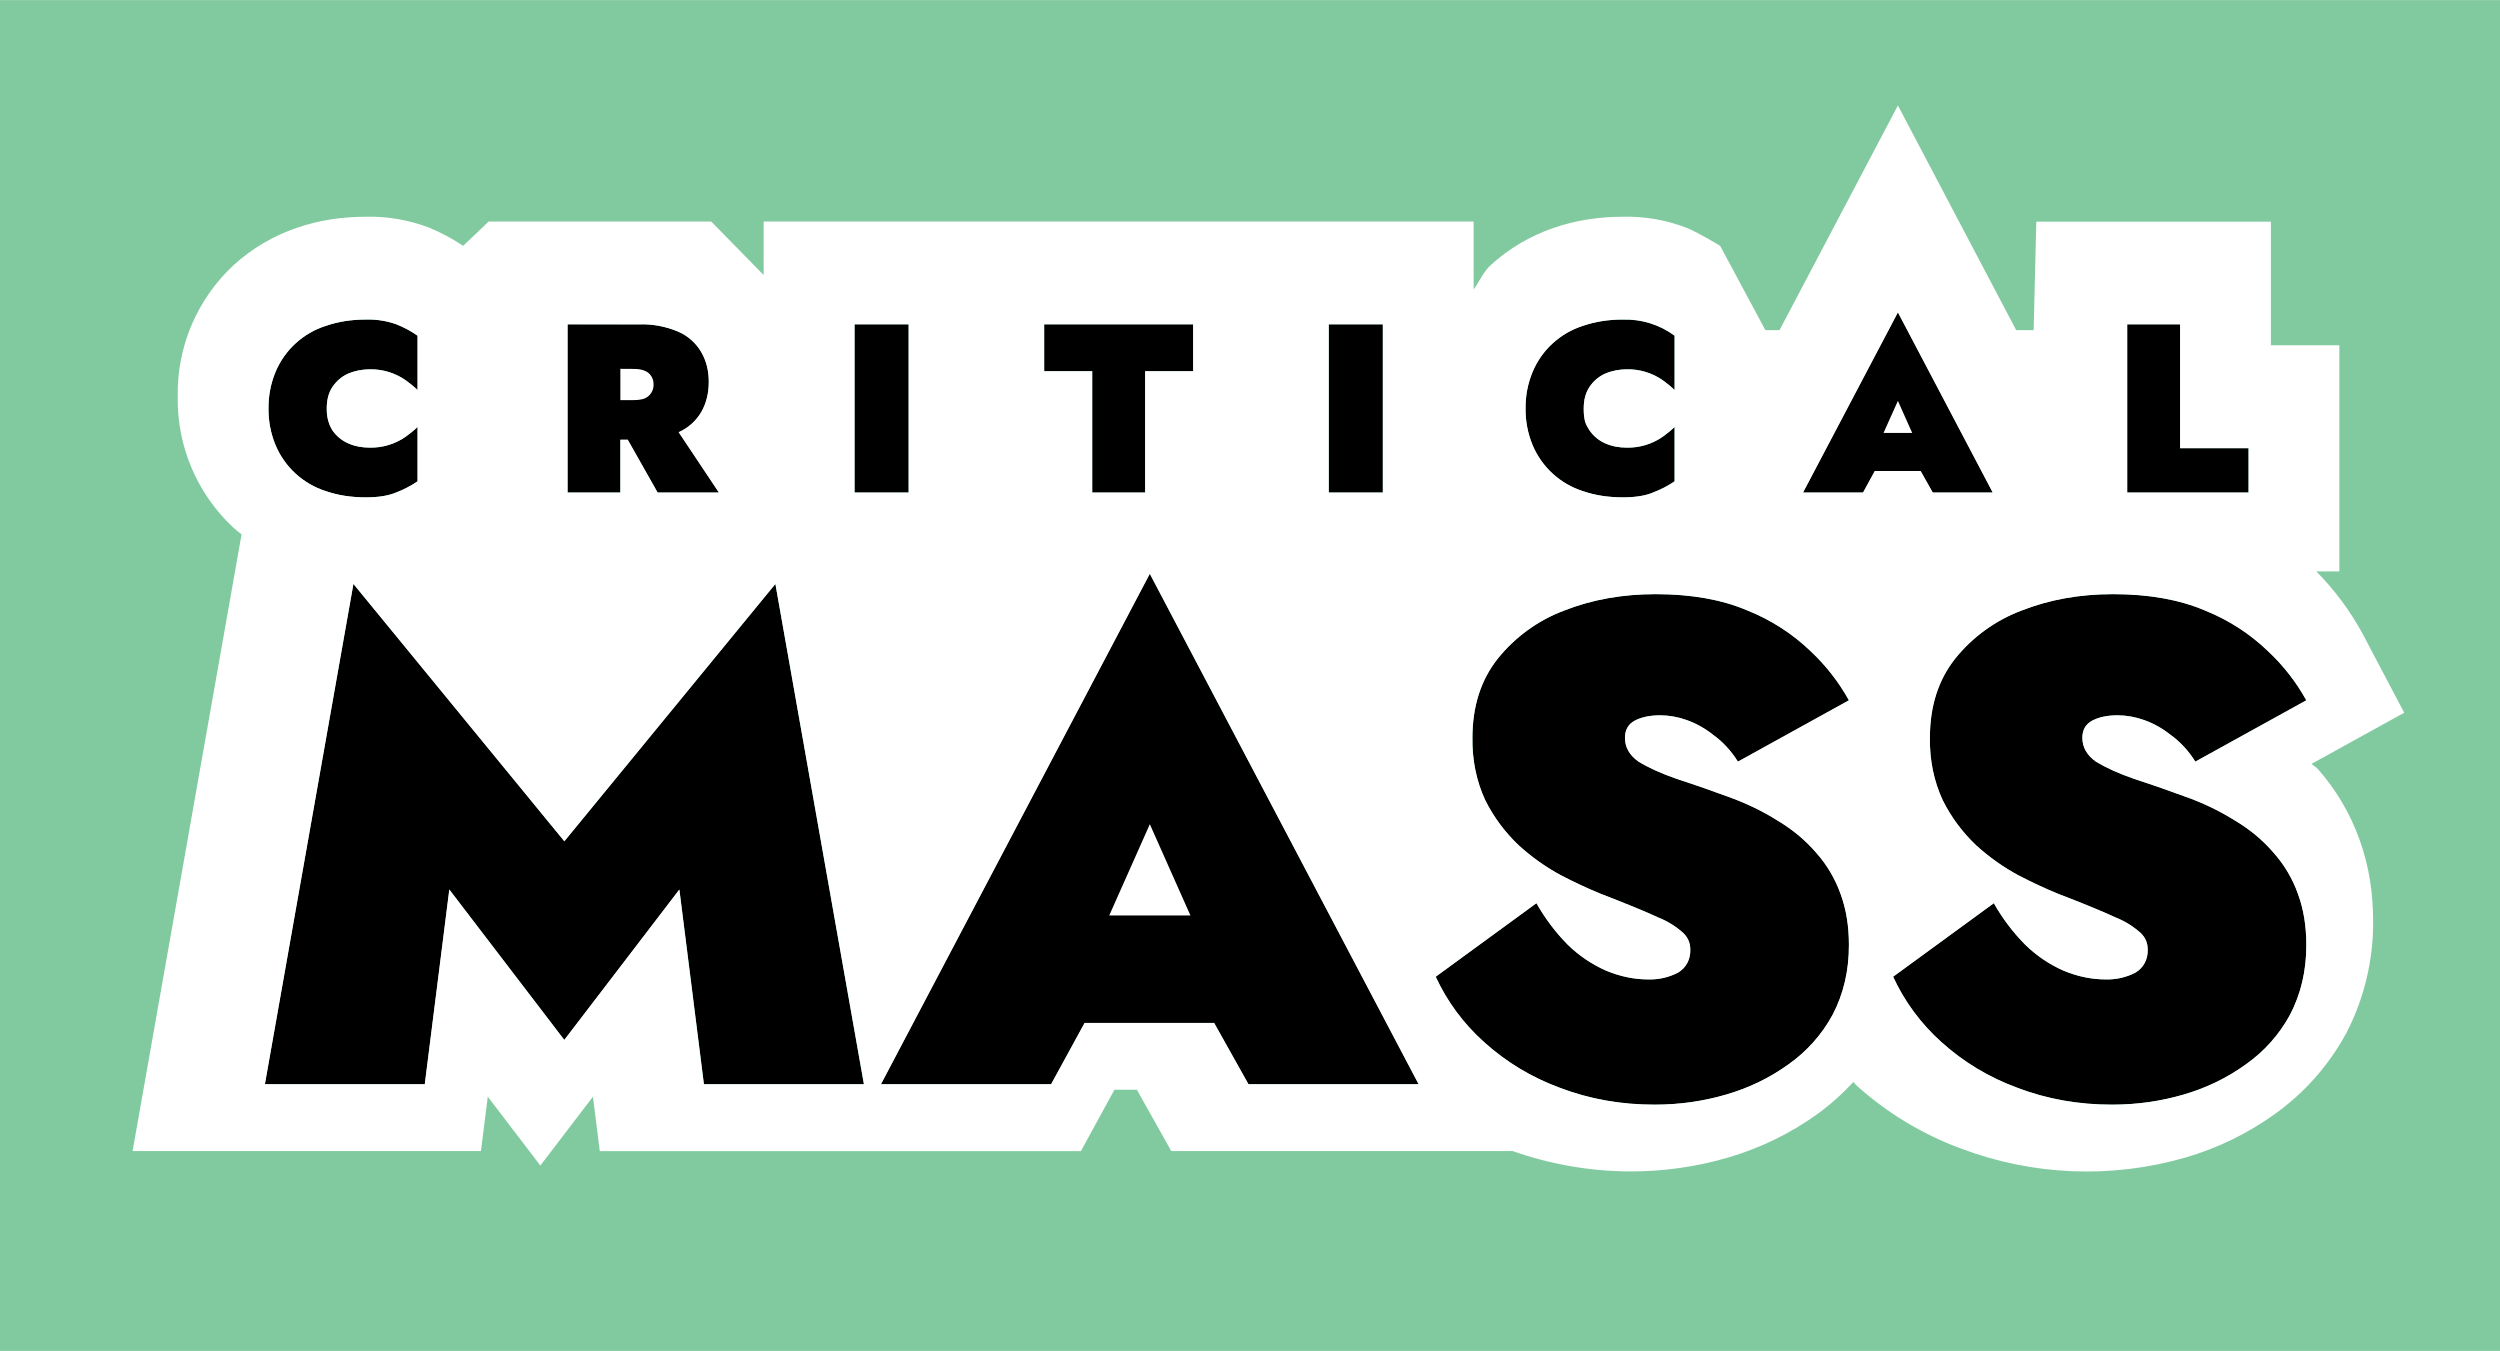
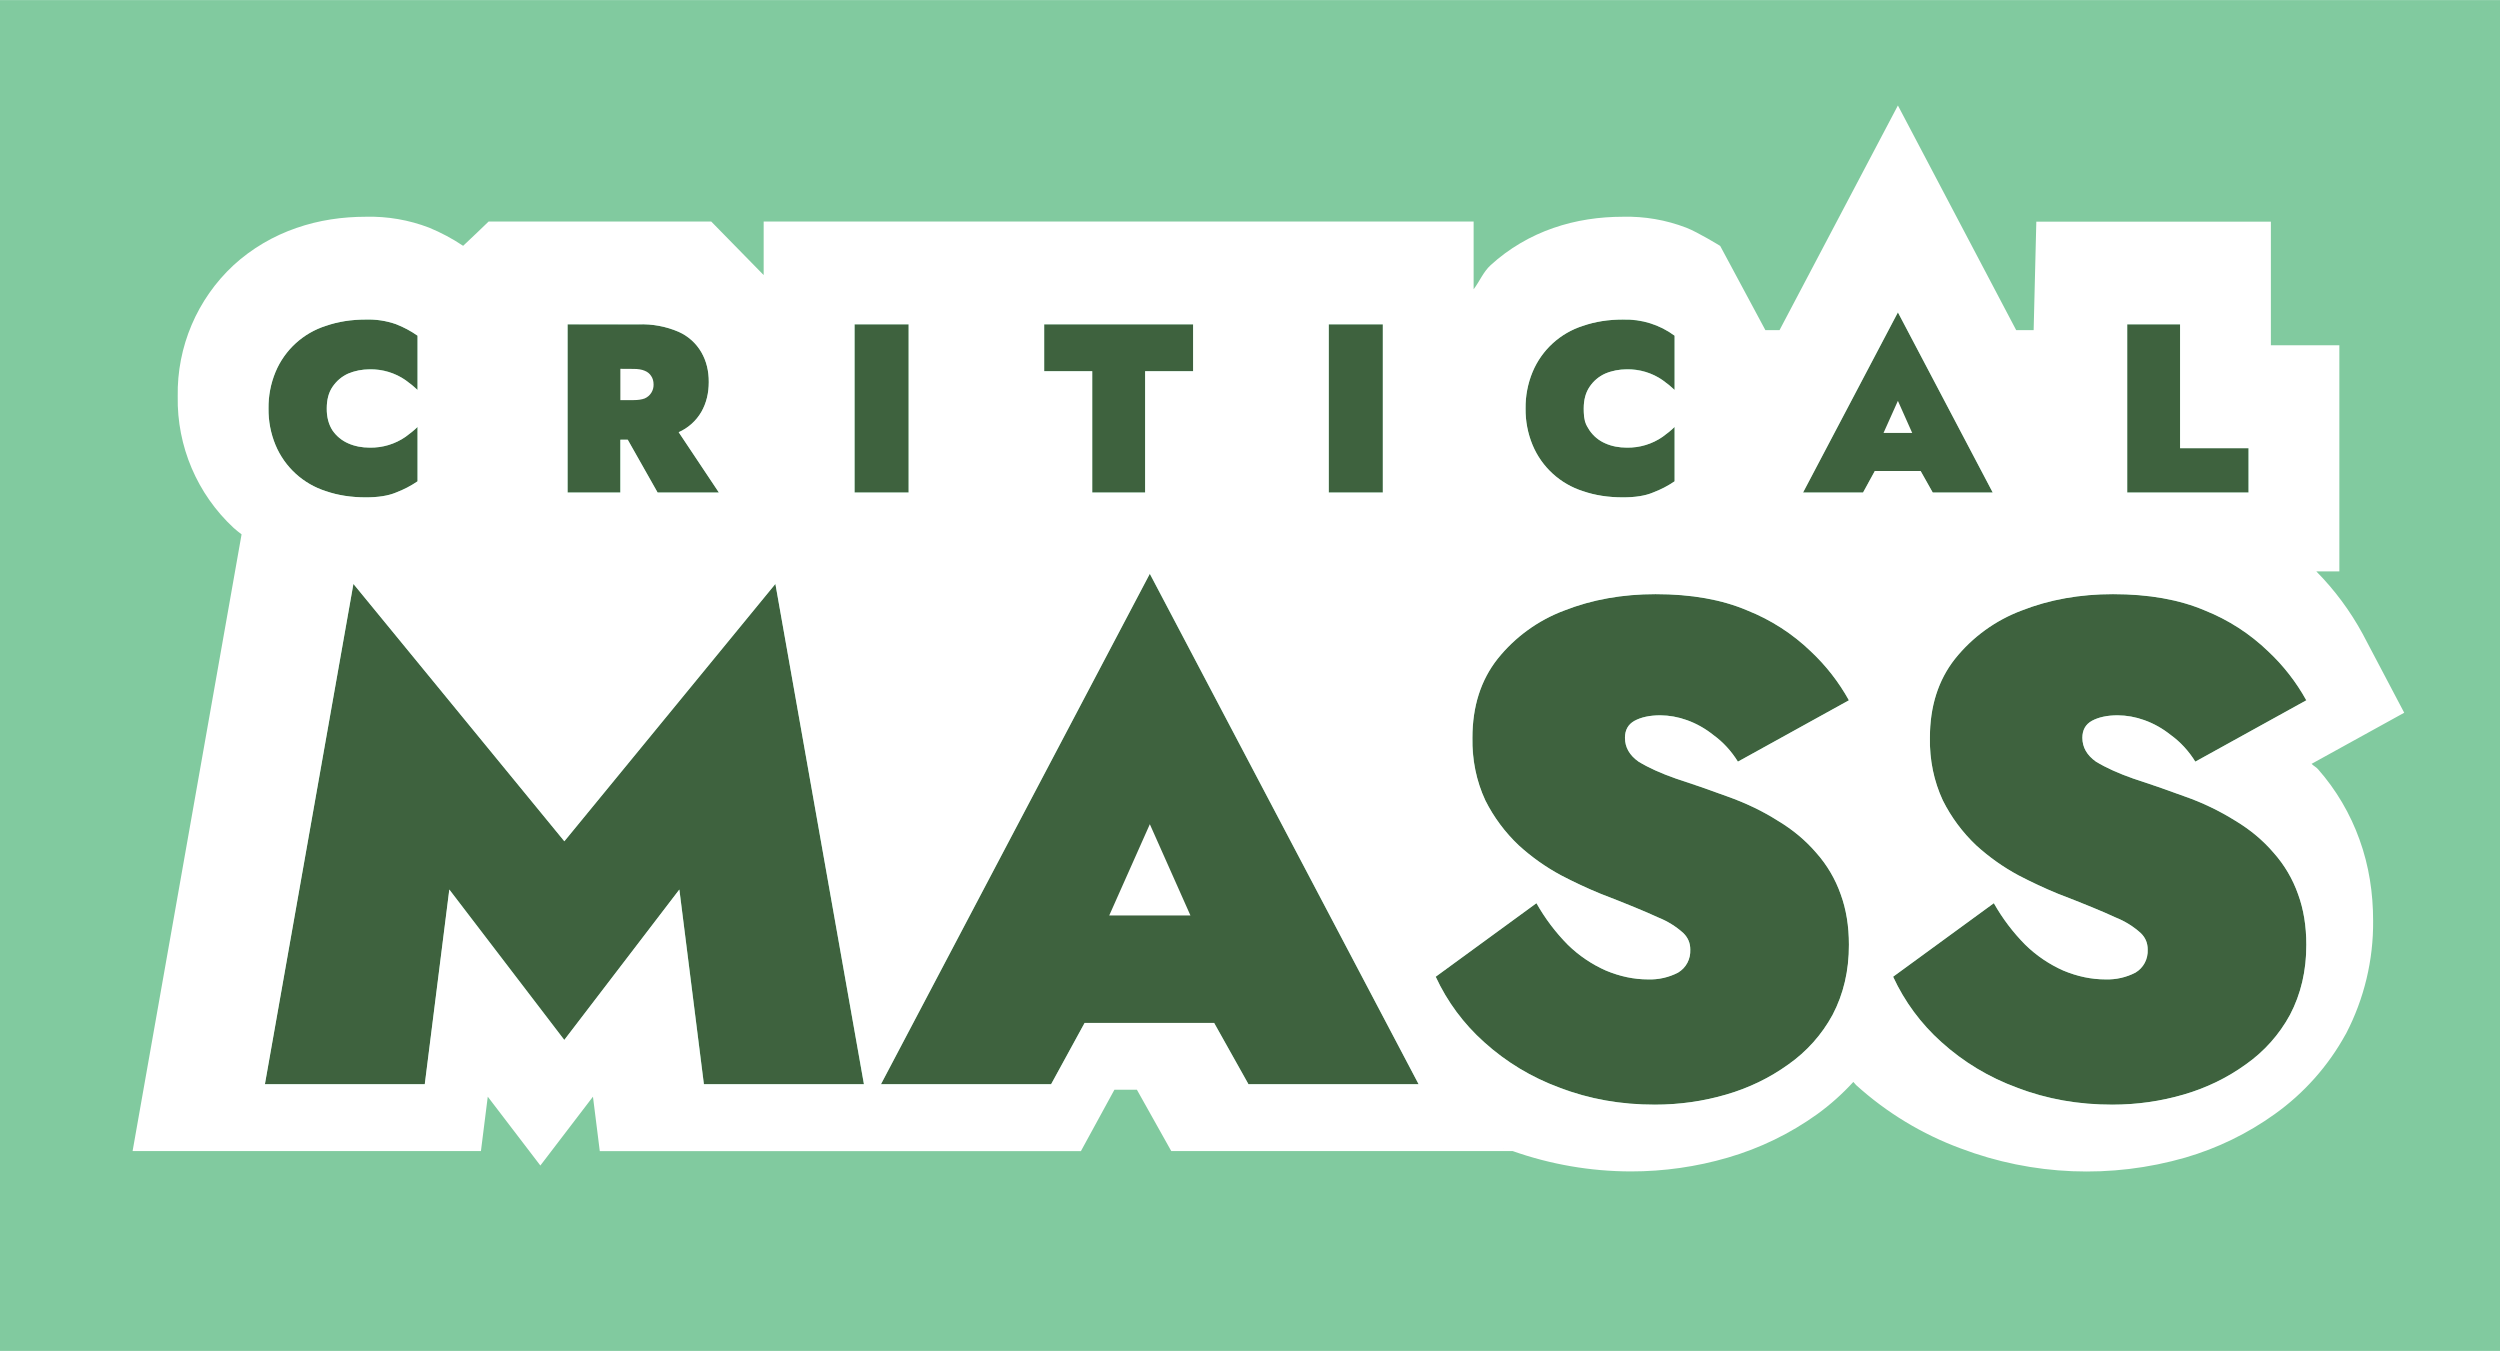
<svg xmlns="http://www.w3.org/2000/svg" viewBox="0 0 270.93 146.39">
  <path d="M-30.43 75.41H240.5V221.8H-30.43z" style="fill:#81ca9f;fill-opacity:1;stroke:none;stroke-width:19.227;stroke-dasharray:none;stroke-opacity:1;paint-order:markers stroke fill" transform="translate(30.43 -75.4)" />
-   <path d="m175.25 109.25-10.29 19.53h6.51l1.28-2.34h4.96l1.31 2.34h6.51zm-166.03.78c-1.58 0-3.02.23-4.32.68a8.8 8.8 0 0 0-5.47 5 10 10 0 0 0-.76 3.96 10 10 0 0 0 .76 3.96 8.8 8.8 0 0 0 5.47 5c1.3.45 2.74.67 4.32.67 1.34 0 2.42-.17 3.26-.52.85-.33 1.63-.73 2.34-1.22v-5.89c-.38.37-.82.73-1.3 1.07a6.6 6.6 0 0 1-3.88 1.17c-.85 0-1.64-.15-2.35-.46a4.04 4.04 0 0 1-1.69-1.41 4.27 4.27 0 0 1-.62-2.37c0-.94.2-1.72.62-2.34.43-.65 1-1.12 1.7-1.44a6.61 6.61 0 0 1 6.22.7c.48.35.92.7 1.3 1.07v-5.88c-.71-.5-1.5-.92-2.34-1.25a9 9 0 0 0-3.26-.5m136.23 0c-1.58 0-3.02.23-4.32.68a8.8 8.8 0 0 0-5.47 5 10 10 0 0 0-.76 3.96 10 10 0 0 0 .76 3.96 8.8 8.8 0 0 0 5.47 5c1.3.45 2.74.67 4.32.67 1.34 0 2.42-.17 3.25-.52.85-.33 1.64-.73 2.35-1.22v-5.89c-.38.37-.82.73-1.3 1.07a6.6 6.6 0 0 1-3.88 1.17c-.85 0-1.64-.15-2.35-.46a4.04 4.04 0 0 1-1.69-1.41 4.27 4.27 0 0 1-.63-2.37q0-1.41.63-2.34c.43-.65 1-1.12 1.7-1.44a6.6 6.6 0 0 1 6.22.7c.48.35.92.7 1.3 1.07v-5.88a8.98 8.98 0 0 0-5.6-1.74zm-114.37.52v18.23h5.72v-5.72h.8l3.24 5.72h6.64l-4.36-6.54a5.35 5.35 0 0 0 2.46-2.2c.54-.96.8-2.04.8-3.24a6.3 6.3 0 0 0-.8-3.22 5.35 5.35 0 0 0-2.47-2.22 10 10 0 0 0-4.35-.8H36.8zm31.1 0v18.23h5.86v-18.23zm20.55 0v5.08h5.2v13.15h5.74v-13.15h5.2v-5.08zm30.84 0v18.23h5.86v-18.23zm86.53 0v18.23h13.15v-4.81h-7.42v-13.42ZM94.17 137.58 65.04 192.9h18.44l3.63-6.64h14.04l3.72 6.64h18.44zm-86.3 1.1-9.6 54.22h17.34l2.66-21.1 12.46 16.3 12.47-16.3 2.66 21.1h17.33l-9.59-54.22-22.87 27.89zm141.12 1.11c-3.6 0-6.89.59-9.89 1.77a16.8 16.8 0 0 0-7.23 5.24c-1.82 2.3-2.73 5.16-2.73 8.56 0 2.6.47 4.86 1.4 6.78a17.5 17.5 0 0 0 3.62 4.87 23 23 0 0 0 4.57 3.25c1.62.83 3.05 1.5 4.28 1.99 2.8 1.08 4.9 1.94 6.27 2.58a9 9 0 0 1 2.73 1.7c.5.49.74 1.08.74 1.77 0 1.13-.44 1.96-1.33 2.5a6.6 6.6 0 0 1-3.25.74c-1.52 0-3.05-.32-4.57-.96a14 14 0 0 1-4.13-2.8 21.2 21.2 0 0 1-3.4-4.5l-10.91 7.97a21.7 21.7 0 0 0 5.24 7.08 25 25 0 0 0 8.18 4.94 28.5 28.5 0 0 0 10.33 1.85c2.66 0 5.24-.37 7.75-1.1 2.5-.75 4.74-1.83 6.71-3.26a15.75 15.75 0 0 0 4.8-5.38 15.9 15.9 0 0 0 1.77-7.6c0-2.01-.3-3.83-.89-5.46a13.5 13.5 0 0 0-2.65-4.5 16.8 16.8 0 0 0-4.14-3.46 27.5 27.5 0 0 0-5.53-2.66 147 147 0 0 0-5.53-1.92 21.3 21.3 0 0 1-4.06-1.84c-.98-.7-1.47-1.55-1.47-2.58 0-.84.34-1.45 1.03-1.85.74-.4 1.67-.59 2.8-.59.94 0 1.9.17 2.88.52q1.47.51 2.88 1.62c.98.69 1.86 1.65 2.65 2.88l12.03-6.64a21.7 21.7 0 0 0-4.13-5.31 21.2 21.2 0 0 0-6.87-4.43c-2.75-1.18-6.07-1.77-9.95-1.77m49.57 0c-3.6 0-6.89.59-9.89 1.77a16.8 16.8 0 0 0-7.23 5.24c-1.82 2.3-2.73 5.16-2.73 8.56 0 2.6.47 4.86 1.4 6.78a17.5 17.5 0 0 0 3.62 4.87c1.48 1.33 3 2.41 4.57 3.25 1.63.83 3.05 1.5 4.28 1.99 2.8 1.08 4.9 1.94 6.27 2.58a9 9 0 0 1 2.73 1.7c.5.49.74 1.08.74 1.77 0 1.13-.44 1.96-1.33 2.5a6.6 6.6 0 0 1-3.24.74c-1.53 0-3.05-.32-4.58-.96a14 14 0 0 1-4.13-2.8 21.2 21.2 0 0 1-3.4-4.5l-10.91 7.97a21.7 21.7 0 0 0 5.24 7.08 25 25 0 0 0 8.19 4.94 28.5 28.5 0 0 0 10.32 1.85c2.66 0 5.24-.37 7.75-1.1 2.5-.75 4.75-1.83 6.71-3.26a15.75 15.75 0 0 0 4.8-5.38 15.9 15.9 0 0 0 1.77-7.6c0-2.01-.3-3.83-.89-5.46a13.5 13.5 0 0 0-2.65-4.5 16.8 16.8 0 0 0-4.13-3.46 27.5 27.5 0 0 0-5.54-2.66 147 147 0 0 0-5.53-1.92 21.3 21.3 0 0 1-4.06-1.84c-.98-.7-1.47-1.55-1.47-2.58 0-.84.34-1.45 1.03-1.85.74-.4 1.67-.59 2.8-.59.94 0 1.9.17 2.88.52.99.34 1.94.88 2.88 1.62.98.69 1.87 1.65 2.65 2.88l12.03-6.64a21.7 21.7 0 0 0-4.13-5.31 21.2 21.2 0 0 0-6.86-4.43q-4.14-1.77-9.96-1.77m-66.1 60.07.06.02a.1.1 0 0 1-.03-.01h-.02z" style="-inkscape-font-specification:&quot;Jost Heavy&quot;;fill:#000;fill-opacity:1;stroke-width:2.461" transform="translate(30.43 -75.4)" />
-   <path d="m175.25 86.83-12.83 24.35h-1.53l-4.9-9.13s-2.4-1.48-3.69-1.98a17.9 17.9 0 0 0-6.85-1.18c-2.52 0-5.08.36-7.55 1.22-2.43.84-4.8 2.2-6.79 4.03-.79.72-1.19 1.75-1.84 2.61v-7.34H52.33v5.8l-5.68-5.8H22.52l-1.28 1.23-1.48 1.4a21 21 0 0 0-3.69-1.97 17.9 17.9 0 0 0-6.85-1.18c-2.52 0-5.08.36-7.54 1.22-2.44.84-4.81 2.2-6.8 4.03a18.95 18.95 0 0 0-6.05 14.23 18.97 18.97 0 0 0 6.06 14.24c.27.25.57.47.86.7l-11.81 66.83h37.75l.74-5.89 5.7 7.46 5.7-7.46.74 5.9h52.14l3.63-6.65h2.44l3.72 6.64h36.99a38.7 38.7 0 0 0 12.82 2.21c3.57 0 7.1-.5 10.52-1.5a31.9 31.9 0 0 0 9.67-4.7 26 26 0 0 0 3.92-3.5l.3.34a34.9 34.9 0 0 0 11.34 6.87 38.56 38.56 0 0 0 24.34.99 31.9 31.9 0 0 0 9.67-4.7 25.96 25.96 0 0 0 7.7-8.66l.03-.04.02-.04a26 26 0 0 0 2.93-12.23c0-2.96-.44-5.94-1.47-8.78a23.6 23.6 0 0 0-4.5-7.64c-.2-.23-.49-.36-.7-.58l10.04-5.54-4.5-8.54a30 30 0 0 0-5.03-6.78h2.5v-24.5h-7.42v-13.4h-25.42l-.29 11.76h-1.89zm0 22.42 10.28 19.53h-6.5l-1.32-2.34h-4.96l-1.28 2.34h-6.5zm-166.03.78a9 9 0 0 1 3.26.5c.85.33 1.63.75 2.34 1.25v5.88c-.38-.36-.82-.72-1.3-1.06a6.6 6.6 0 0 0-3.88-1.17c-.85 0-1.63.15-2.35.46-.7.32-1.25.8-1.69 1.44-.42.62-.62 1.4-.62 2.34s.2 1.73.62 2.37a4 4 0 0 0 1.7 1.4c.7.32 1.49.47 2.34.47a6.6 6.6 0 0 0 3.88-1.17c.48-.35.92-.7 1.3-1.07v5.89c-.71.49-1.5.9-2.34 1.22-.84.35-1.92.52-3.26.52-1.58 0-3.02-.22-4.32-.67a8.8 8.8 0 0 1-5.47-5 10 10 0 0 1-.76-3.96 10 10 0 0 1 .76-3.96 8.8 8.8 0 0 1 5.47-5c1.3-.45 2.74-.68 4.32-.68m136.23 0a8.9 8.9 0 0 1 5.6 1.75v5.88c-.38-.36-.82-.72-1.3-1.06a6.6 6.6 0 0 0-3.88-1.17c-.85 0-1.64.15-2.35.46a4 4 0 0 0-1.69 1.44q-.63.93-.63 2.34c0 1.41.21 1.73.63 2.37.43.62 1 1.1 1.7 1.4.7.32 1.49.47 2.34.47a6.6 6.6 0 0 0 3.88-1.17c.48-.35.92-.7 1.3-1.07v5.89c-.71.49-1.5.9-2.35 1.22-.83.35-1.91.52-3.25.52-1.58 0-3.02-.22-4.32-.67a8.8 8.8 0 0 1-5.47-5 10 10 0 0 1-.76-3.96 10 10 0 0 1 .76-3.96 8.8 8.8 0 0 1 5.47-5c1.3-.45 2.74-.68 4.32-.68m-114.37.52h7.68a10 10 0 0 1 4.35.81 5.35 5.35 0 0 1 2.47 2.22c.54.93.8 2 .8 3.22 0 1.2-.26 2.28-.8 3.23a5.35 5.35 0 0 1-2.46 2.21l4.36 6.54h-6.64l-3.24-5.73h-.8v5.73h-5.72zm31.1 0h5.86v18.23h-5.86zm20.55 0h16.14v5.08h-5.2v13.15h-5.73v-13.15h-5.21zm30.84 0h5.86v18.23h-5.86zm86.53 0h5.73v13.42h7.42v4.81H200.1zm-163.3 4.82v3.39h1.44q.72 0 1.2-.18a1.6 1.6 0 0 0 .96-1.51c0-.37-.09-.67-.26-.92-.16-.26-.4-.45-.7-.57-.32-.14-.72-.2-1.2-.2zm138.45 3.47-1.56 3.48h3.11zm-81.07 18.74 29.13 55.32h-18.44l-3.72-6.64H87.11l-3.63 6.64H65.04Zm-86.31 1.1 22.86 27.89 22.87-27.89 9.6 54.22H45.85l-2.66-21.1-12.47 16.3-12.46-16.3-2.66 21.1H-1.72Zm141.12 1.11c3.88 0 7.2.59 9.95 1.77a21.2 21.2 0 0 1 6.87 4.43 21.7 21.7 0 0 1 4.13 5.3l-12.03 6.65a10.1 10.1 0 0 0-2.65-2.88 10 10 0 0 0-2.88-1.62 8.7 8.7 0 0 0-2.88-.52c-1.13 0-2.06.2-2.8.6-.69.38-1.03 1-1.03 1.83 0 1.04.49 1.9 1.47 2.59 1.03.64 2.39 1.25 4.06 1.84 1.67.54 3.52 1.18 5.53 1.92 2.07.74 3.91 1.62 5.53 2.66 1.63.98 3 2.13 4.14 3.46a13.5 13.5 0 0 1 2.65 4.5c.6 1.63.89 3.45.89 5.46 0 2.85-.6 5.39-1.77 7.6a15.75 15.75 0 0 1-4.8 5.38 21.8 21.8 0 0 1-6.71 3.25c-2.51.74-5.1 1.1-7.75 1.1-3.69 0-7.13-.6-10.33-1.84a25 25 0 0 1-8.18-4.94 21.7 21.7 0 0 1-5.24-7.08l10.92-7.97a21.2 21.2 0 0 0 3.39 4.5 14 14 0 0 0 4.13 2.8c1.53.64 3.05.96 4.57.96a6.6 6.6 0 0 0 3.25-.73 2.73 2.73 0 0 0 1.33-2.51c0-.7-.25-1.28-.74-1.77a9 9 0 0 0-2.73-1.7q-2.07-.96-6.27-2.58a51 51 0 0 1-4.28-2 23 23 0 0 1-4.57-3.24 17.5 17.5 0 0 1-3.62-4.87 15.34 15.34 0 0 1-1.4-6.79q0-5.085 2.73-8.55a16.8 16.8 0 0 1 7.23-5.24c3-1.18 6.3-1.77 9.89-1.77m49.57 0q5.82 0 9.96 1.77a21.2 21.2 0 0 1 6.86 4.43 21.6 21.6 0 0 1 4.13 5.3l-12.03 6.65a10.1 10.1 0 0 0-2.65-2.88 10 10 0 0 0-2.88-1.62 8.7 8.7 0 0 0-2.88-.52c-1.13 0-2.06.2-2.8.6-.69.38-1.03 1-1.03 1.83 0 1.04.5 1.9 1.47 2.59 1.04.64 2.39 1.25 4.06 1.84 1.67.54 3.52 1.18 5.53 1.92a27.5 27.5 0 0 1 5.54 2.66c1.62.98 3 2.13 4.13 3.46a13.5 13.5 0 0 1 2.65 4.5c.6 1.63.89 3.45.89 5.46 0 2.85-.6 5.39-1.77 7.6a15.75 15.75 0 0 1-4.8 5.38 21.8 21.8 0 0 1-6.7 3.25c-2.52.74-5.1 1.1-7.76 1.1-3.68 0-7.13-.6-10.32-1.84a25 25 0 0 1-8.2-4.94 21.7 21.7 0 0 1-5.23-7.08l10.92-7.97a21.2 21.2 0 0 0 3.4 4.5 14 14 0 0 0 4.12 2.8c1.53.64 3.05.96 4.58.96a6.6 6.6 0 0 0 3.24-.73 2.73 2.73 0 0 0 1.33-2.51c0-.7-.24-1.28-.74-1.77a9 9 0 0 0-2.73-1.7q-2.055-.96-6.27-2.58a51 51 0 0 1-4.28-2 23 23 0 0 1-4.57-3.24 17.5 17.5 0 0 1-3.61-4.87 15.34 15.34 0 0 1-1.4-6.79c0-3.39.9-6.24 2.72-8.55a16.8 16.8 0 0 1 7.23-5.24c3-1.18 6.3-1.77 9.89-1.77M94.18 164.72l-4.4 9.89h8.8zm38.27 35.13c.01 0 .03 0 .04.02l.03.02z" style="-inkscape-font-specification:&quot;Jost Heavy&quot;;fill:#fff;fill-opacity:1;stroke-width:2.461" transform="translate(30.43 -75.4)" />
+   <path d="m175.25 109.25-10.29 19.53h6.51l1.28-2.34h4.96l1.31 2.34h6.51zm-166.03.78c-1.58 0-3.02.23-4.32.68a8.8 8.8 0 0 0-5.47 5 10 10 0 0 0-.76 3.96 10 10 0 0 0 .76 3.96 8.8 8.8 0 0 0 5.47 5c1.3.45 2.74.67 4.32.67 1.34 0 2.42-.17 3.26-.52.85-.33 1.63-.73 2.34-1.22v-5.89c-.38.37-.82.73-1.3 1.07a6.6 6.6 0 0 1-3.88 1.17c-.85 0-1.64-.15-2.35-.46a4.04 4.04 0 0 1-1.69-1.41 4.27 4.27 0 0 1-.62-2.37c0-.94.2-1.72.62-2.34.43-.65 1-1.12 1.7-1.44a6.61 6.61 0 0 1 6.22.7c.48.35.92.7 1.3 1.07v-5.88c-.71-.5-1.5-.92-2.34-1.25a9 9 0 0 0-3.26-.5m136.23 0c-1.58 0-3.02.23-4.32.68a8.8 8.8 0 0 0-5.47 5 10 10 0 0 0-.76 3.96 10 10 0 0 0 .76 3.96 8.8 8.8 0 0 0 5.47 5c1.3.45 2.74.67 4.32.67 1.34 0 2.42-.17 3.25-.52.85-.33 1.64-.73 2.35-1.22v-5.89c-.38.37-.82.73-1.3 1.07a6.6 6.6 0 0 1-3.88 1.17c-.85 0-1.64-.15-2.35-.46a4.04 4.04 0 0 1-1.69-1.41 4.27 4.27 0 0 1-.63-2.37q0-1.41.63-2.34c.43-.65 1-1.12 1.7-1.44a6.6 6.6 0 0 1 6.22.7c.48.35.92.7 1.3 1.07v-5.88a8.98 8.98 0 0 0-5.6-1.74zm-114.37.52v18.23h5.72v-5.72h.8l3.24 5.72h6.64l-4.36-6.54a5.35 5.35 0 0 0 2.46-2.2c.54-.96.8-2.04.8-3.24a6.3 6.3 0 0 0-.8-3.22 5.35 5.35 0 0 0-2.47-2.22 10 10 0 0 0-4.35-.8H36.8zm31.1 0v18.23h5.86v-18.23zm20.55 0v5.08h5.2v13.15h5.74v-13.15h5.2v-5.08zm30.84 0v18.23h5.86v-18.23zm86.53 0v18.23h13.15v-4.81h-7.42v-13.42ZM94.17 137.58 65.04 192.9h18.44l3.63-6.64h14.04l3.72 6.64h18.44zm-86.3 1.1-9.6 54.22h17.34l2.66-21.1 12.46 16.3 12.47-16.3 2.66 21.1h17.33l-9.59-54.22-22.87 27.89zm141.12 1.11c-3.6 0-6.89.59-9.89 1.77a16.8 16.8 0 0 0-7.23 5.24c-1.82 2.3-2.73 5.16-2.73 8.56 0 2.6.47 4.86 1.4 6.78a17.5 17.5 0 0 0 3.62 4.87 23 23 0 0 0 4.57 3.25c1.62.83 3.05 1.5 4.28 1.99 2.8 1.08 4.9 1.94 6.27 2.58a9 9 0 0 1 2.73 1.7c.5.49.74 1.08.74 1.77 0 1.13-.44 1.96-1.33 2.5a6.6 6.6 0 0 1-3.25.74c-1.52 0-3.05-.32-4.57-.96a14 14 0 0 1-4.13-2.8 21.2 21.2 0 0 1-3.4-4.5l-10.91 7.97a21.7 21.7 0 0 0 5.24 7.08 25 25 0 0 0 8.18 4.94 28.5 28.5 0 0 0 10.33 1.85c2.66 0 5.24-.37 7.75-1.1 2.5-.75 4.74-1.83 6.71-3.26a15.75 15.75 0 0 0 4.8-5.38 15.9 15.9 0 0 0 1.77-7.6c0-2.01-.3-3.83-.89-5.46a13.5 13.5 0 0 0-2.65-4.5 16.8 16.8 0 0 0-4.14-3.46 27.5 27.5 0 0 0-5.53-2.66 147 147 0 0 0-5.53-1.92 21.3 21.3 0 0 1-4.06-1.84c-.98-.7-1.47-1.55-1.47-2.58 0-.84.34-1.45 1.03-1.85.74-.4 1.67-.59 2.8-.59.94 0 1.9.17 2.88.52q1.47.51 2.88 1.62c.98.69 1.86 1.65 2.65 2.88l12.03-6.64a21.7 21.7 0 0 0-4.13-5.31 21.2 21.2 0 0 0-6.87-4.43c-2.75-1.18-6.07-1.77-9.95-1.77m49.57 0c-3.6 0-6.89.59-9.89 1.77a16.8 16.8 0 0 0-7.23 5.24c-1.82 2.3-2.73 5.16-2.73 8.56 0 2.6.47 4.86 1.4 6.78a17.5 17.5 0 0 0 3.62 4.87c1.48 1.33 3 2.41 4.57 3.25 1.63.83 3.05 1.5 4.28 1.99 2.8 1.08 4.9 1.94 6.27 2.58a9 9 0 0 1 2.73 1.7c.5.49.74 1.08.74 1.77 0 1.13-.44 1.96-1.33 2.5a6.6 6.6 0 0 1-3.24.74c-1.53 0-3.05-.32-4.58-.96a14 14 0 0 1-4.13-2.8 21.2 21.2 0 0 1-3.4-4.5l-10.91 7.97a21.7 21.7 0 0 0 5.24 7.08 25 25 0 0 0 8.19 4.94 28.5 28.5 0 0 0 10.32 1.85c2.66 0 5.24-.37 7.75-1.1 2.5-.75 4.75-1.83 6.71-3.26a15.75 15.75 0 0 0 4.8-5.38 15.9 15.9 0 0 0 1.77-7.6c0-2.01-.3-3.83-.89-5.46a13.5 13.5 0 0 0-2.65-4.5 16.8 16.8 0 0 0-4.13-3.46 27.5 27.5 0 0 0-5.54-2.66 147 147 0 0 0-5.53-1.92 21.3 21.3 0 0 1-4.06-1.84c-.98-.7-1.47-1.55-1.47-2.58 0-.84.34-1.45 1.03-1.85.74-.4 1.67-.59 2.8-.59.94 0 1.9.17 2.88.52.99.34 1.94.88 2.88 1.62.98.69 1.87 1.65 2.65 2.88l12.03-6.64a21.7 21.7 0 0 0-4.13-5.31 21.2 21.2 0 0 0-6.86-4.43q-4.14-1.77-9.96-1.77m-66.1 60.07.06.02a.1.1 0 0 1-.03-.01h-.02z" style="-inkscape-font-specification:&quot;Jost Heavy&quot;;fill:#3E623E;fill-opacity:1;stroke-width:2.461" transform="translate(30.43 -75.4)" />
+   <path d="m175.25 86.83-12.83 24.35h-1.53l-4.9-9.13s-2.4-1.48-3.69-1.98a17.9 17.9 0 0 0-6.85-1.18c-2.52 0-5.08.36-7.55 1.22-2.43.84-4.8 2.2-6.79 4.03-.79.72-1.19 1.75-1.84 2.61v-7.34H52.33v5.8l-5.68-5.8H22.52l-1.28 1.23-1.48 1.4a21 21 0 0 0-3.69-1.97 17.9 17.9 0 0 0-6.85-1.18c-2.52 0-5.08.36-7.54 1.22-2.44.84-4.81 2.2-6.8 4.03a18.95 18.95 0 0 0-6.05 14.23 18.97 18.97 0 0 0 6.06 14.24c.27.25.57.47.86.7l-11.81 66.83h37.75l.74-5.89 5.7 7.46 5.7-7.46.74 5.9h52.14l3.63-6.65h2.44l3.72 6.64h36.99a38.7 38.7 0 0 0 12.82 2.21c3.57 0 7.1-.5 10.52-1.5a31.9 31.9 0 0 0 9.67-4.7 26 26 0 0 0 3.92-3.5l.3.34a34.9 34.9 0 0 0 11.34 6.87 38.56 38.56 0 0 0 24.34.99 31.9 31.9 0 0 0 9.67-4.7 25.96 25.96 0 0 0 7.7-8.66l.03-.04.02-.04a26 26 0 0 0 2.93-12.23c0-2.96-.44-5.94-1.47-8.78a23.6 23.6 0 0 0-4.5-7.64c-.2-.23-.49-.36-.7-.58l10.04-5.54-4.5-8.54a30 30 0 0 0-5.03-6.78h2.5v-24.5h-7.42v-13.4h-25.42l-.29 11.76h-1.89zm0 22.42 10.28 19.53h-6.5l-1.32-2.34h-4.96l-1.28 2.34h-6.5zm-166.03.78a9 9 0 0 1 3.26.5c.85.33 1.63.75 2.34 1.25v5.88c-.38-.36-.82-.72-1.3-1.06a6.6 6.6 0 0 0-3.88-1.17c-.85 0-1.63.15-2.35.46-.7.32-1.25.8-1.69 1.44-.42.62-.62 1.4-.62 2.34s.2 1.73.62 2.37a4 4 0 0 0 1.7 1.4c.7.32 1.49.47 2.34.47a6.6 6.6 0 0 0 3.88-1.17c.48-.35.92-.7 1.3-1.07v5.89c-.71.49-1.5.9-2.34 1.22-.84.35-1.92.52-3.26.52-1.58 0-3.02-.22-4.32-.67a8.8 8.8 0 0 1-5.47-5 10 10 0 0 1-.76-3.96 10 10 0 0 1 .76-3.96 8.8 8.8 0 0 1 5.47-5c1.3-.45 2.74-.68 4.32-.68m136.23 0a8.9 8.9 0 0 1 5.6 1.75v5.88c-.38-.36-.82-.72-1.3-1.06a6.6 6.6 0 0 0-3.88-1.17c-.85 0-1.64.15-2.35.46a4 4 0 0 0-1.69 1.44q-.63.93-.63 2.34c0 1.41.21 1.73.63 2.37.43.62 1 1.1 1.7 1.4.7.32 1.49.47 2.34.47a6.6 6.6 0 0 0 3.88-1.17c.48-.35.92-.7 1.3-1.07v5.89c-.71.49-1.5.9-2.35 1.22-.83.35-1.91.52-3.25.52-1.58 0-3.02-.22-4.32-.67a8.8 8.8 0 0 1-5.47-5 10 10 0 0 1-.76-3.96 10 10 0 0 1 .76-3.96 8.8 8.8 0 0 1 5.47-5c1.3-.45 2.74-.68 4.32-.68m-114.37.52h7.68a10 10 0 0 1 4.35.81 5.35 5.35 0 0 1 2.47 2.22c.54.93.8 2 .8 3.22 0 1.2-.26 2.28-.8 3.23a5.35 5.35 0 0 1-2.46 2.21l4.36 6.54h-6.64l-3.24-5.73h-.8v5.73h-5.72zm31.1 0h5.86v18.23h-5.86zm20.55 0h16.14v5.08h-5.2v13.15h-5.73v-13.15h-5.21zm30.84 0h5.86v18.23h-5.86zm86.53 0h5.73v13.42h7.42v4.81H200.1zm-163.3 4.82v3.39h1.44q.72 0 1.2-.18a1.6 1.6 0 0 0 .96-1.51c0-.37-.09-.67-.26-.92-.16-.26-.4-.45-.7-.57-.32-.14-.72-.2-1.2-.2zm138.45 3.47-1.56 3.48h3.11zm-81.07 18.74 29.13 55.32h-18.44l-3.72-6.64H87.11l-3.63 6.64H65.04Zm-86.31 1.1 22.86 27.89 22.87-27.89 9.6 54.22H45.85l-2.66-21.1-12.47 16.3-12.46-16.3-2.66 21.1H-1.72Zm141.12 1.11c3.88 0 7.2.59 9.95 1.77a21.2 21.2 0 0 1 6.87 4.43 21.7 21.7 0 0 1 4.13 5.3l-12.03 6.65a10.1 10.1 0 0 0-2.65-2.88 10 10 0 0 0-2.88-1.62 8.7 8.7 0 0 0-2.88-.52c-1.13 0-2.06.2-2.8.6-.69.38-1.03 1-1.03 1.83 0 1.04.49 1.9 1.47 2.59 1.03.64 2.39 1.25 4.06 1.84 1.67.54 3.52 1.18 5.53 1.92 2.07.74 3.91 1.62 5.53 2.66 1.63.98 3 2.13 4.14 3.46a13.5 13.5 0 0 1 2.65 4.5c.6 1.63.89 3.45.89 5.46 0 2.85-.6 5.39-1.77 7.6a15.75 15.75 0 0 1-4.8 5.38 21.8 21.8 0 0 1-6.71 3.25c-2.51.74-5.1 1.1-7.75 1.1-3.69 0-7.13-.6-10.33-1.84a25 25 0 0 1-8.18-4.94 21.7 21.7 0 0 1-5.24-7.08l10.92-7.97a21.2 21.2 0 0 0 3.39 4.5 14 14 0 0 0 4.13 2.8c1.53.64 3.05.96 4.57.96a6.6 6.6 0 0 0 3.25-.73 2.73 2.73 0 0 0 1.33-2.51c0-.7-.25-1.28-.74-1.77a9 9 0 0 0-2.73-1.7q-2.07-.96-6.27-2.58a51 51 0 0 1-4.28-2 23 23 0 0 1-4.57-3.24 17.5 17.5 0 0 1-3.62-4.87 15.34 15.34 0 0 1-1.4-6.79q0-5.085 2.73-8.55a16.8 16.8 0 0 1 7.23-5.24c3-1.18 6.3-1.77 9.89-1.77m49.57 0q5.82 0 9.96 1.77a21.2 21.2 0 0 1 6.86 4.43 21.6 21.6 0 0 1 4.13 5.3l-12.03 6.65a10.1 10.1 0 0 0-2.65-2.88 10 10 0 0 0-2.88-1.62 8.7 8.7 0 0 0-2.88-.52c-1.13 0-2.06.2-2.8.6-.69.38-1.03 1-1.03 1.83 0 1.04.5 1.9 1.47 2.59 1.04.64 2.39 1.25 4.06 1.84 1.67.54 3.52 1.18 5.53 1.92a27.5 27.5 0 0 1 5.54 2.66c1.62.98 3 2.13 4.13 3.46a13.5 13.5 0 0 1 2.65 4.5c.6 1.63.89 3.45.89 5.46 0 2.85-.6 5.39-1.77 7.6a15.75 15.75 0 0 1-4.8 5.38 21.8 21.8 0 0 1-6.7 3.25c-2.52.74-5.1 1.1-7.76 1.1-3.68 0-7.13-.6-10.32-1.84a25 25 0 0 1-8.2-4.94 21.7 21.7 0 0 1-5.23-7.08l10.92-7.97a21.2 21.2 0 0 0 3.4 4.5 14 14 0 0 0 4.12 2.8c1.53.64 3.05.96 4.58.96a6.6 6.6 0 0 0 3.24-.73 2.73 2.73 0 0 0 1.33-2.51c0-.7-.24-1.28-.74-1.77a9 9 0 0 0-2.73-1.7q-2.055-.96-6.27-2.58a51 51 0 0 1-4.28-2 23 23 0 0 1-4.57-3.24 17.5 17.5 0 0 1-3.61-4.87 15.34 15.34 0 0 1-1.4-6.79c0-3.39.9-6.24 2.72-8.55a16.8 16.8 0 0 1 7.23-5.24c3-1.18 6.3-1.77 9.89-1.77M94.18 164.72l-4.4 9.89h8.8zm38.27 35.13c.01 0 .03 0 .04.02l.03.02z" style="-inkscape-font-specification:&quot;Jost Heavy&quot;;fill:#FFFFFF;fill-opacity:1;stroke-width:2.461" transform="translate(30.43 -75.4)" />
</svg>
